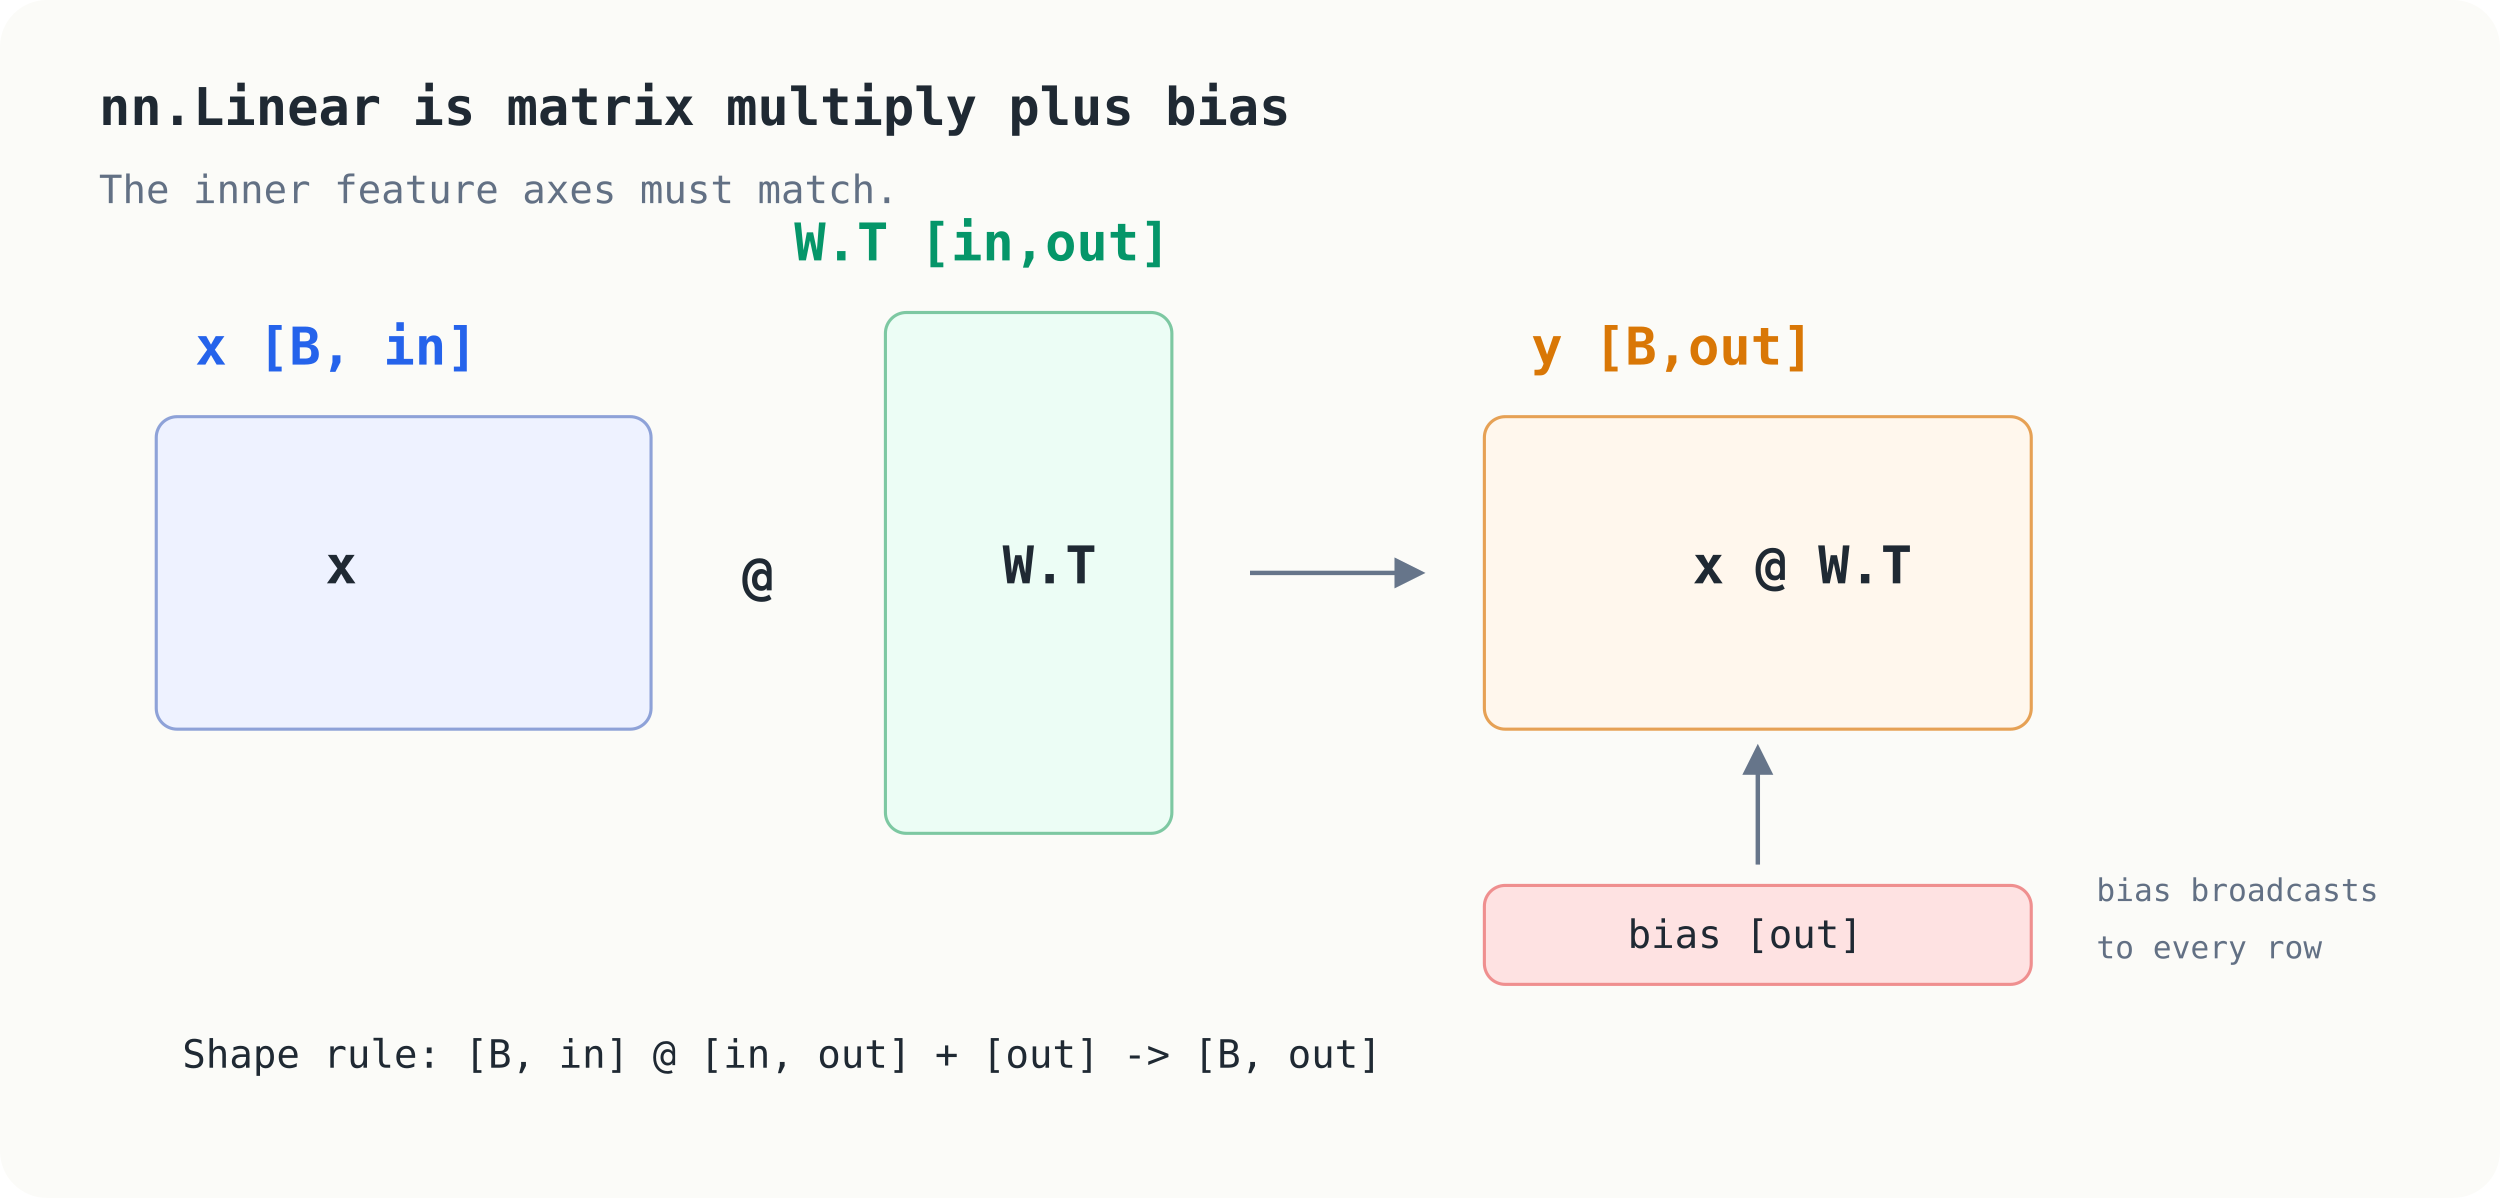
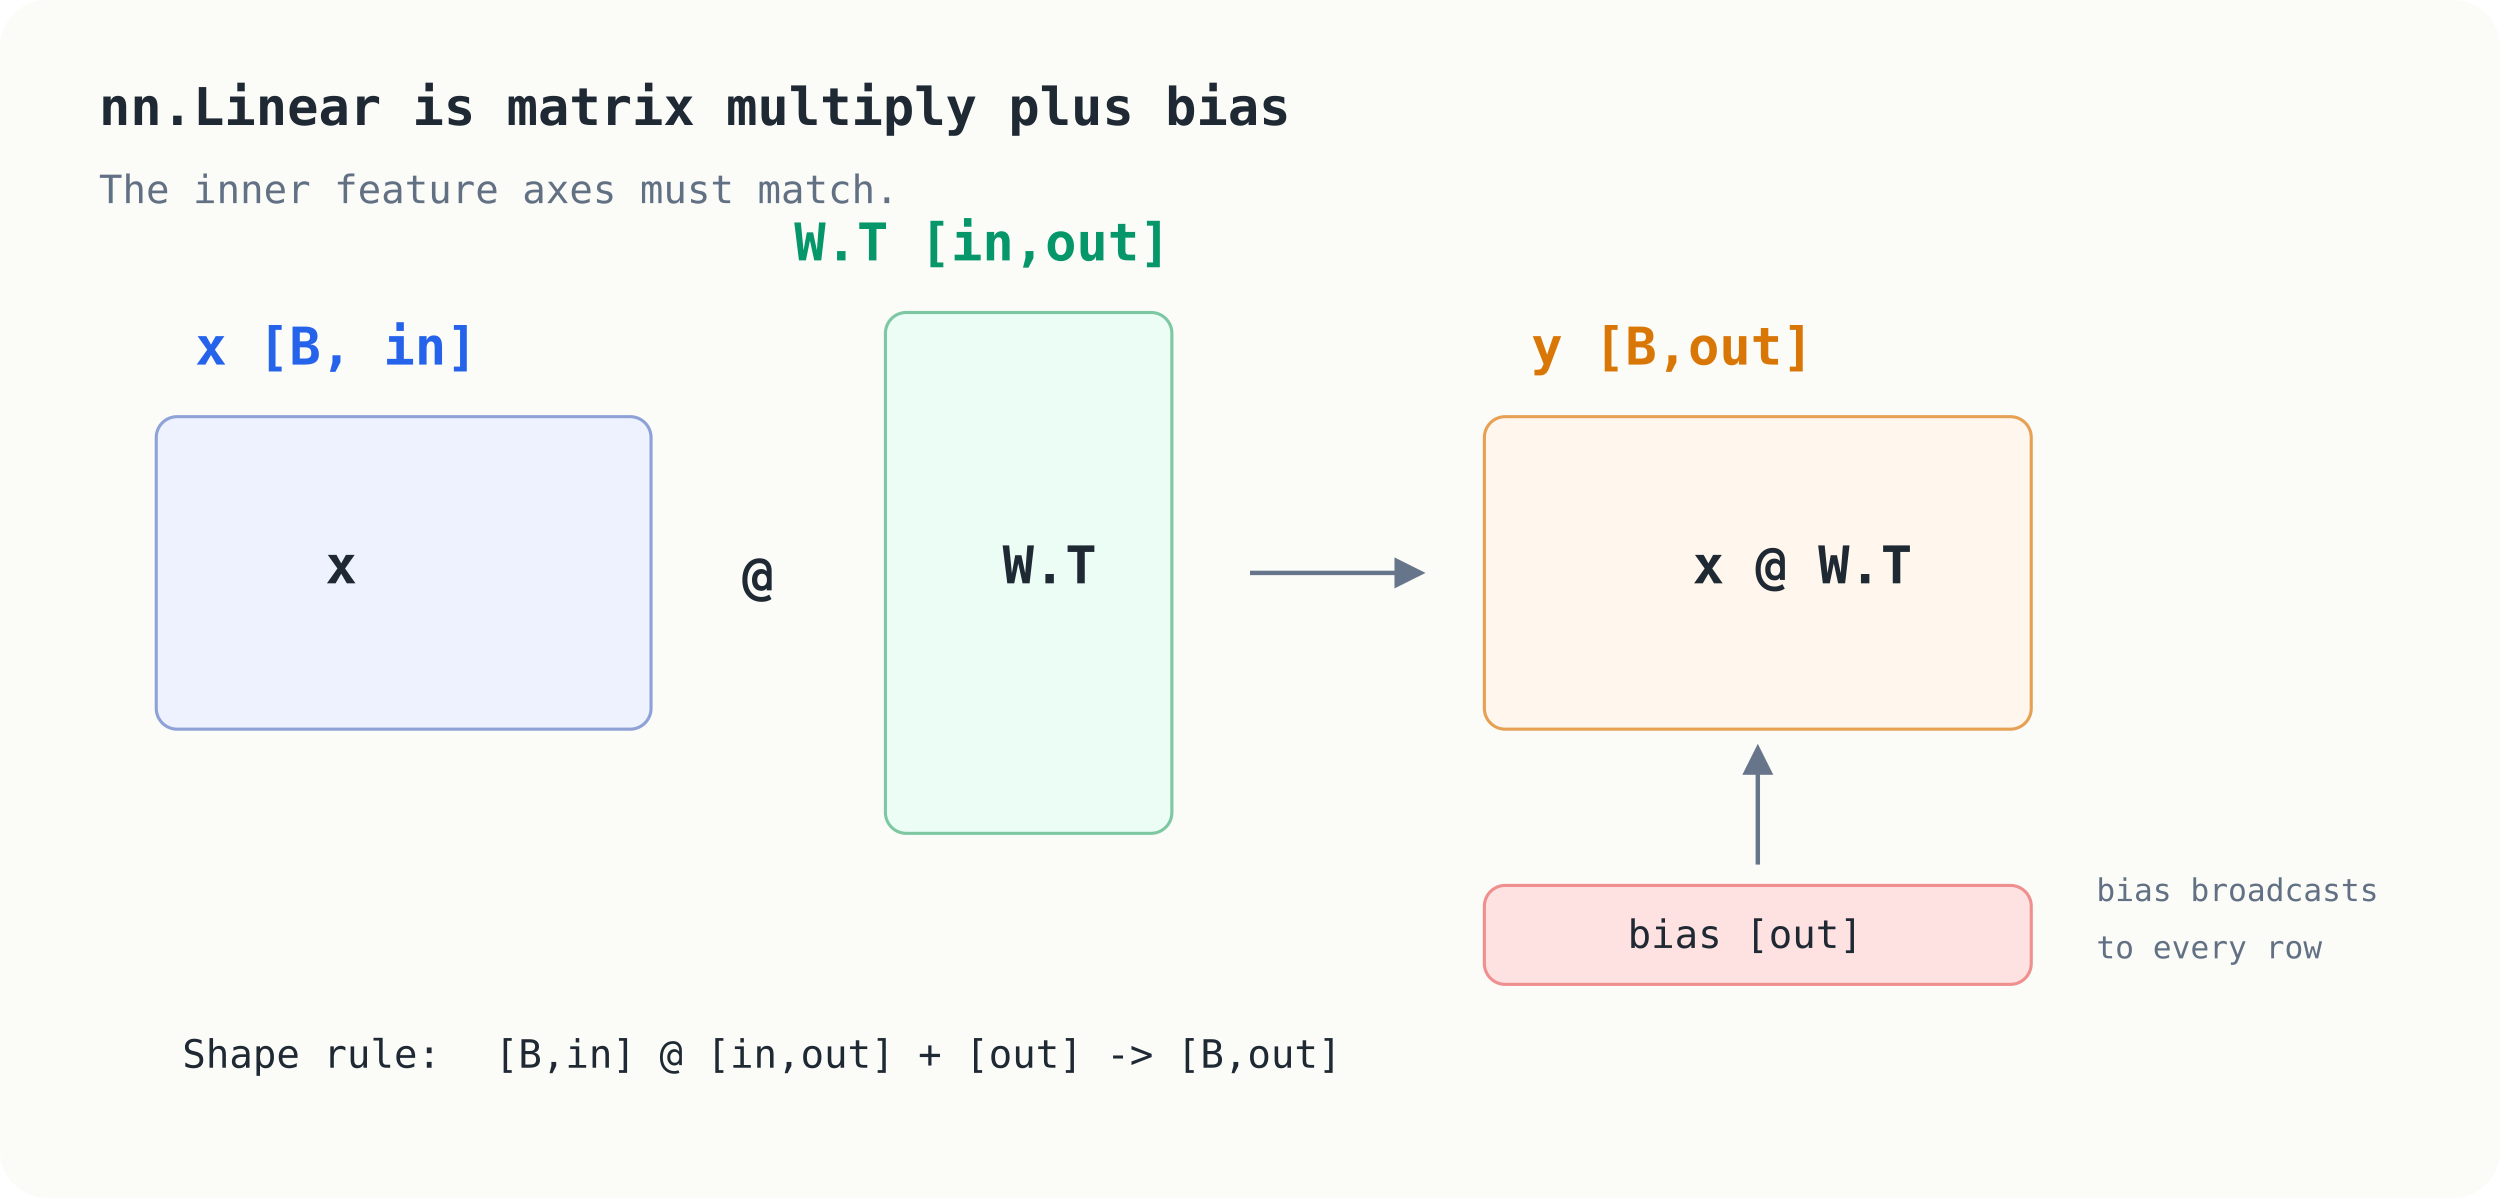
<svg xmlns="http://www.w3.org/2000/svg" viewBox="0 0 960 460" role="img" aria-labelledby="title desc">
  <defs>
    <style>
      .bg { fill: #fbfbf8; }
      .ink { fill: #1f2933; }
      .muted { fill: #627084; }
      .blue { fill: #2563eb; }
      .green { fill: #059669; }
      .orange { fill: #d97706; }
      .red { fill: #dc2626; }
      .matA { fill: #eef2ff; stroke: #8ea2d8; stroke-width: 1.2; }
      .matB { fill: #ecfdf5; stroke: #7dc8a2; stroke-width: 1.2; }
      .matC { fill: #fff7ed; stroke: #e6a155; stroke-width: 1.2; }
      .bias { fill: #fee2e2; stroke: #ef8f8f; stroke-width: 1.2; }
      .line { stroke: #66758a; stroke-width: 1.7; fill: none; marker-end: url(#arrow); }
      .label { font: 700 20px ui-monospace, SFMono-Regular, Menlo, Consolas, monospace; }
      .text { font: 500 15px ui-monospace, SFMono-Regular, Menlo, Consolas, monospace; }
      .small { font: 500 12px ui-monospace, SFMono-Regular, Menlo, Consolas, monospace; }
    </style>
    <marker id="arrow" viewBox="0 0 10 10" refX="8" refY="5" markerWidth="7" markerHeight="7" orient="auto">
      <path d="M 0 0 L 10 5 L 0 10 z" fill="#66758a" />
    </marker>
  </defs>
  <rect class="bg" width="960" height="460" rx="18" />
  <text x="38" y="48" class="label ink">nn.Linear is matrix multiply plus bias</text>
  <text x="38" y="78" class="text muted">The inner feature axes must match.</text>
  <rect x="60" y="160" width="190" height="120" rx="8" class="matA" />
  <text x="75" y="140" class="label blue">x [B, in]</text>
  <text x="125" y="224" class="label ink">x</text>
  <text x="285" y="228" class="label ink">@</text>
  <rect x="340" y="120" width="110" height="200" rx="8" class="matB" />
  <text x="305" y="100" class="label green">W.T [in,out]</text>
  <text x="385" y="224" class="label ink">W.T</text>
  <path d="M480 220 L545 220" class="line" />
  <rect x="570" y="160" width="210" height="120" rx="8" class="matC" />
  <text x="588" y="140" class="label orange">y [B,out]</text>
  <text x="650" y="224" class="label ink">x @ W.T</text>
  <rect x="570" y="340" width="210" height="38" rx="8" class="bias" />
  <text x="625" y="364" class="text ink">bias [out]</text>
  <path d="M675 332 L675 288" class="line" />
  <text x="805" y="346" class="small muted">bias broadcasts</text>
  <text x="805" y="368" class="small muted">to every row</text>
-   <text x="70" y="410" class="text ink">Shape rule: [B, in] @ [in, out] + [out] -&gt; [B, out]</text>
+   <text x="70" y="410" class="text ink">Shape rule:</text>
+   <text x="190" y="410" class="text ink">[B,in] @ [in,out] + [out] -&gt; [B,out]</text>
</svg>
